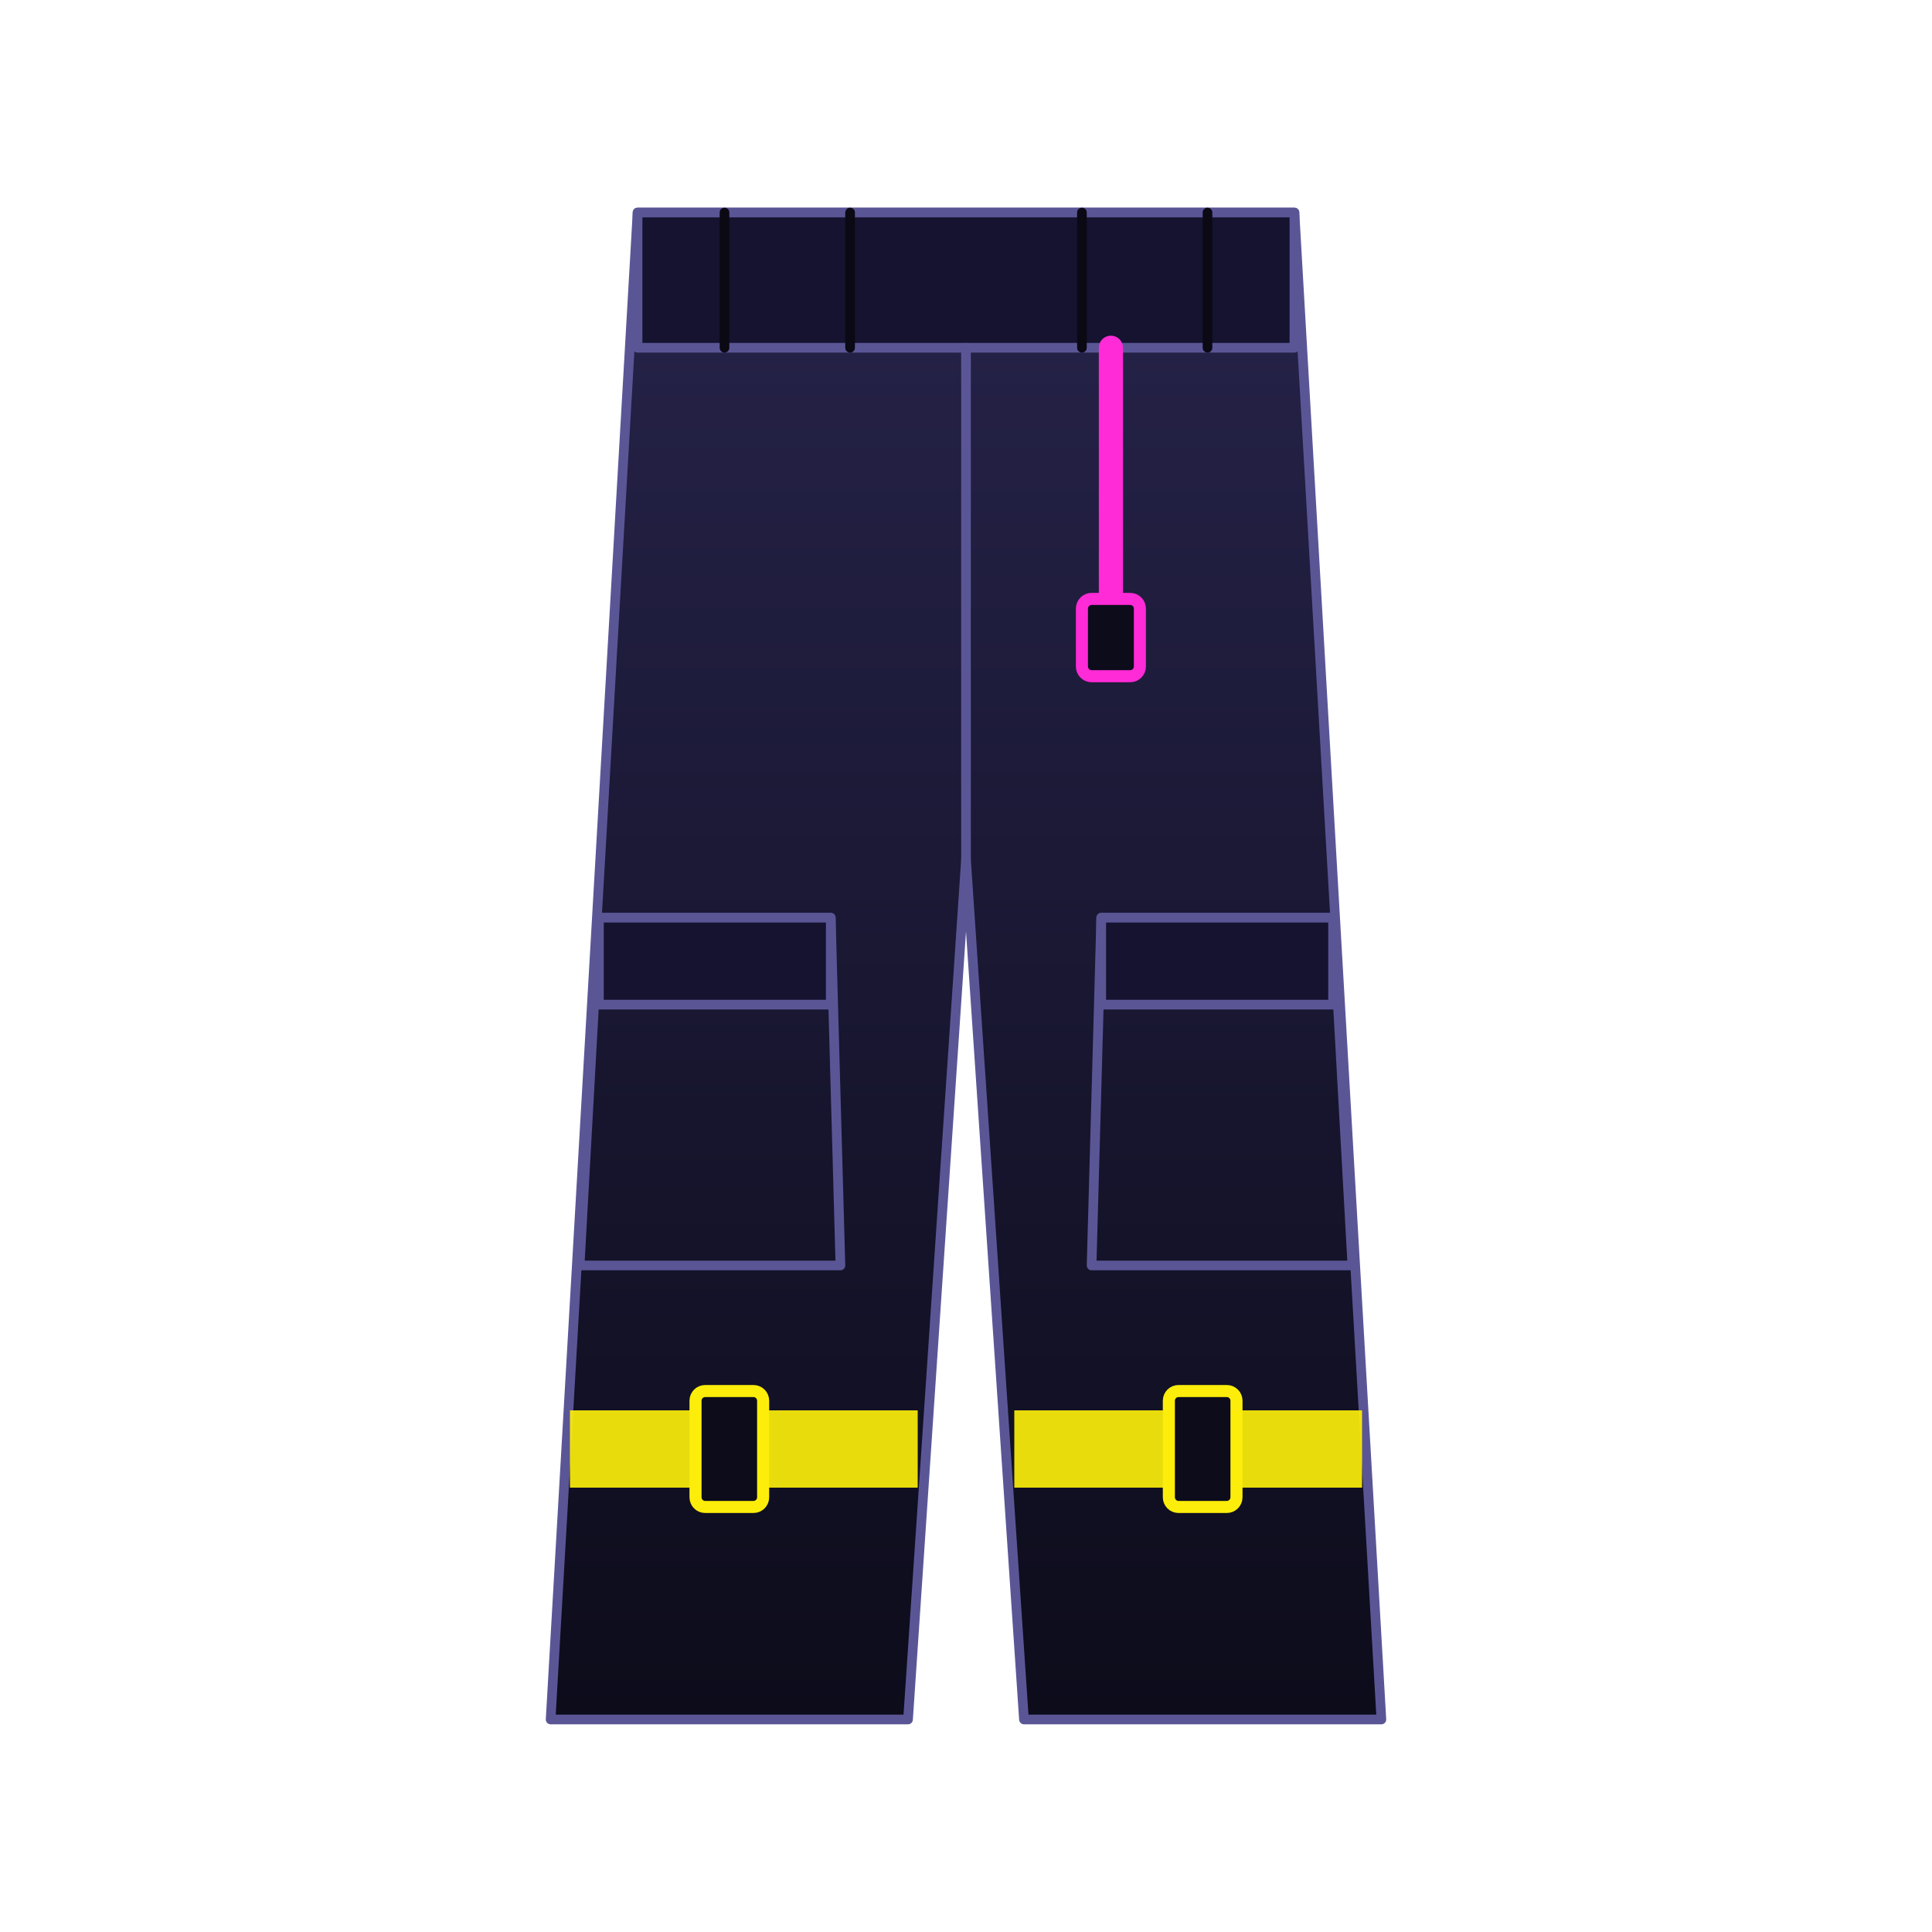
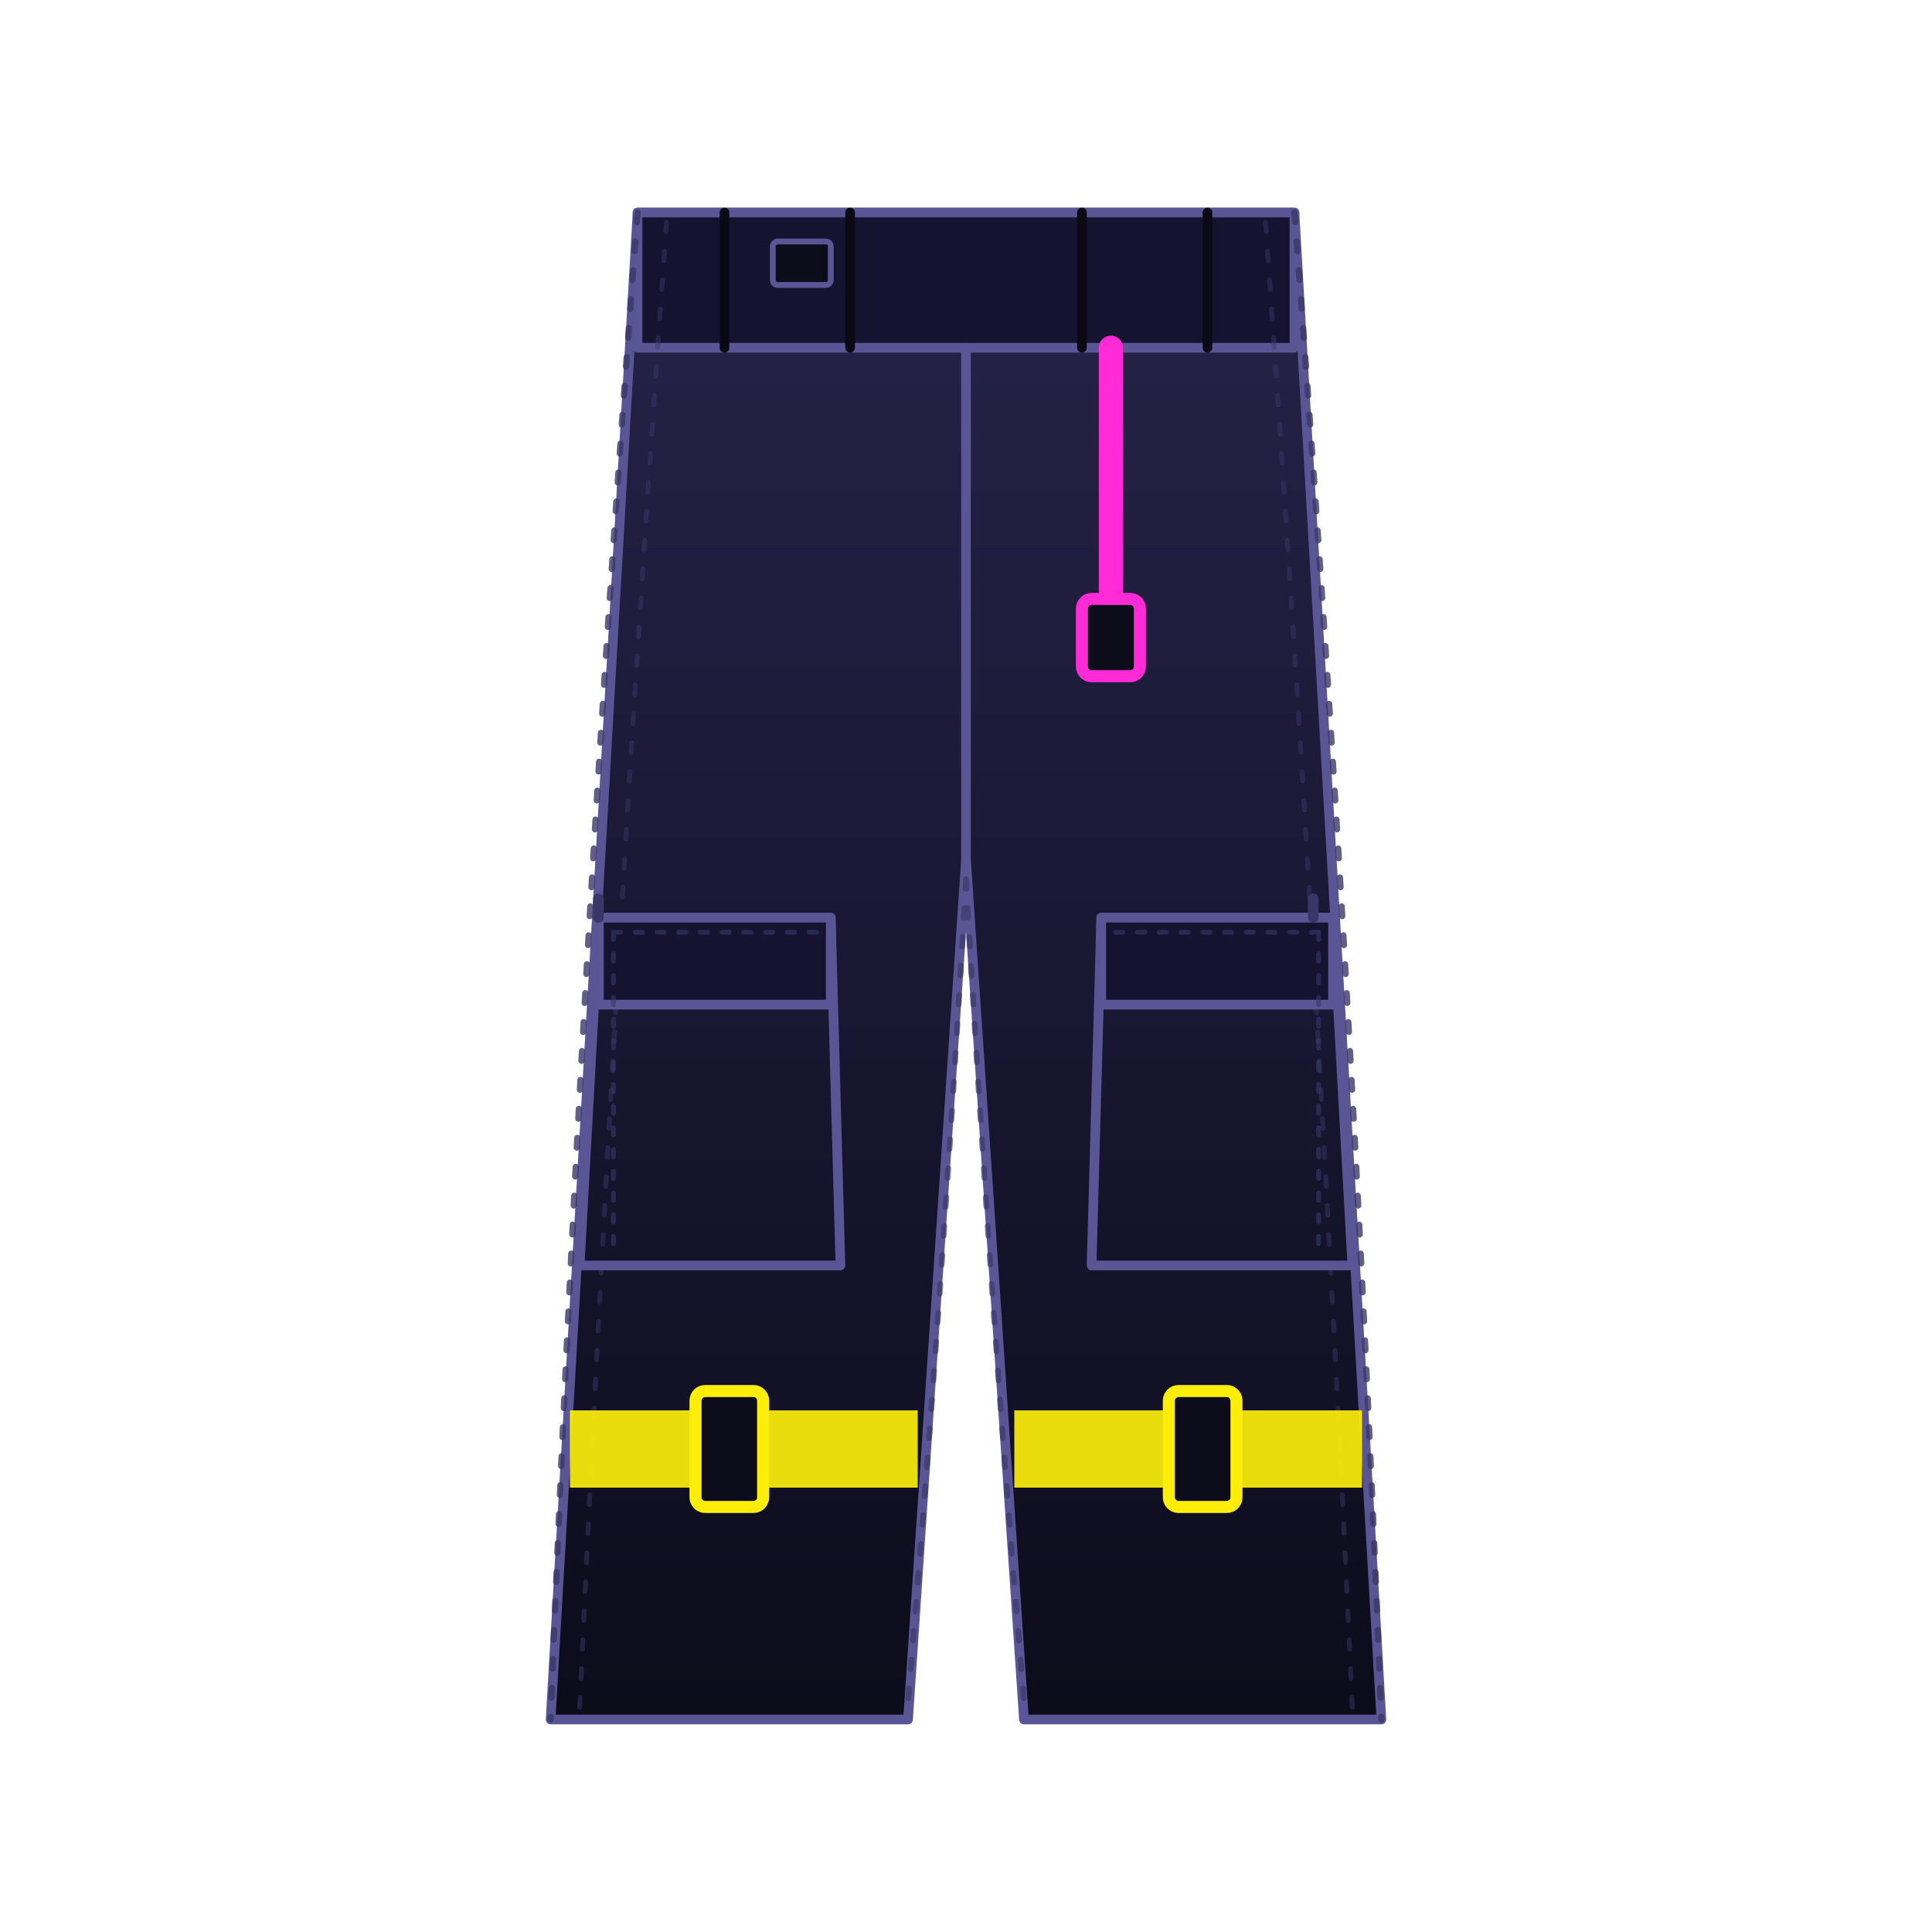
<svg xmlns="http://www.w3.org/2000/svg" viewBox="0 0 400 400" width="400" height="400">
  <defs>
    <linearGradient id="t" x1="0" y1="0" x2="0" y2="1">
      <stop offset="0" stop-color="#26234a" />
      <stop offset="1" stop-color="#0d0c1b" />
    </linearGradient>
    <filter id="n" x="-50%" y="-50%" width="200%" height="200%" color-interpolation-filters="sRGB">
      <feGaussianBlur stdDeviation="3" result="b" />
      <feMerge>
        <feMergeNode in="b" />
        <feMergeNode in="SourceGraphic" />
      </feMerge>
    </filter>
  </defs>
  <g stroke-linejoin="round" stroke-linecap="round" fill="none">
    <path d="M132 44H268L286 356H212L200 178L188 356H114Z" fill="url(#t)" stroke="#5a5696" stroke-width="2" />
    <path d="M132 44H268V72H132Z" fill="#151330" stroke="#5a5696" stroke-width="2" />
    <path d="M150 44V72M176 44V72M224 44V72M250 44V72" stroke="#0a0914" stroke-width="2" />
    <path d="M200 72V178" stroke="#5a5696" stroke-width="2" />
    <path d="M200 74V120" stroke="#00f0ff" stroke-width="2.5" filter="url(#n)" />
+     <path d="M132 44Q120 200 114 356M268 44Q280 200 286 356" stroke="#3a3768" stroke-width="1.3" stroke-dasharray="2 4" stroke-opacity=".8" />
+     <path d="M138 46Q127 200 120 354M262 46Q273 200 280 354" stroke="#3a3768" stroke-width="1" stroke-dasharray="2 4" stroke-opacity=".5" />
+     <path d="M200 182Q195 270 188 352M200 182Q205 270 212 352" stroke="#3a3768" stroke-width="1.2" stroke-dasharray="2 4" stroke-opacity=".65" />
    <path d="M124 190H172L174 262H120Z M228 190H276L280 262H226Z" stroke="#5a5696" stroke-width="2" />
    <path d="M124 190H172V208H124Z M228 190H276V208H228Z" fill="#151330" stroke="#5a5696" stroke-width="2" />
+     <path d="M127 193H169M127 193V259M273 193H231M273 193V259" stroke="#3a3768" stroke-width="1" stroke-dasharray="1.5 3" stroke-opacity=".6" />
    <path d="M124 208H172M228 208H276" stroke="#00f0ff" stroke-width="2.5" filter="url(#n)" />
+     <rect x="121" y="187" width="6" height="2.2" rx="1" fill="#3a3768" transform="rotate(90 124 188)" />
+     <rect x="269" y="187" width="6" height="2.2" rx="1" fill="#3a3768" transform="rotate(90 272 188)" />
    <path d="M118 292H190V308H118Z M210 292H282V308H210Z" fill="#fcee0a" stroke="none" fill-opacity=".92" />
    <rect x="144" y="288" width="14" height="24" rx="2" fill="#0d0c1b" stroke="#fcee0a" stroke-width="2.5" />
    <rect x="242" y="288" width="14" height="24" rx="2" fill="#0d0c1b" stroke="#fcee0a" stroke-width="2.5" />
    <path d="M114 340H190M210 340H286" stroke="#ff2bd6" stroke-width="3" filter="url(#n)" />
    <path d="M230 72V128" stroke="#ff2bd6" stroke-width="5" />
    <rect x="224" y="124" width="12" height="16" rx="2" fill="#0d0c1b" stroke="#ff2bd6" stroke-width="2.5" />
+     <rect x="160" y="50" width="12" height="9" rx="1" fill="#0d0c1b" stroke="#5a5696" stroke-width="1.2" />
  </g>
</svg>
